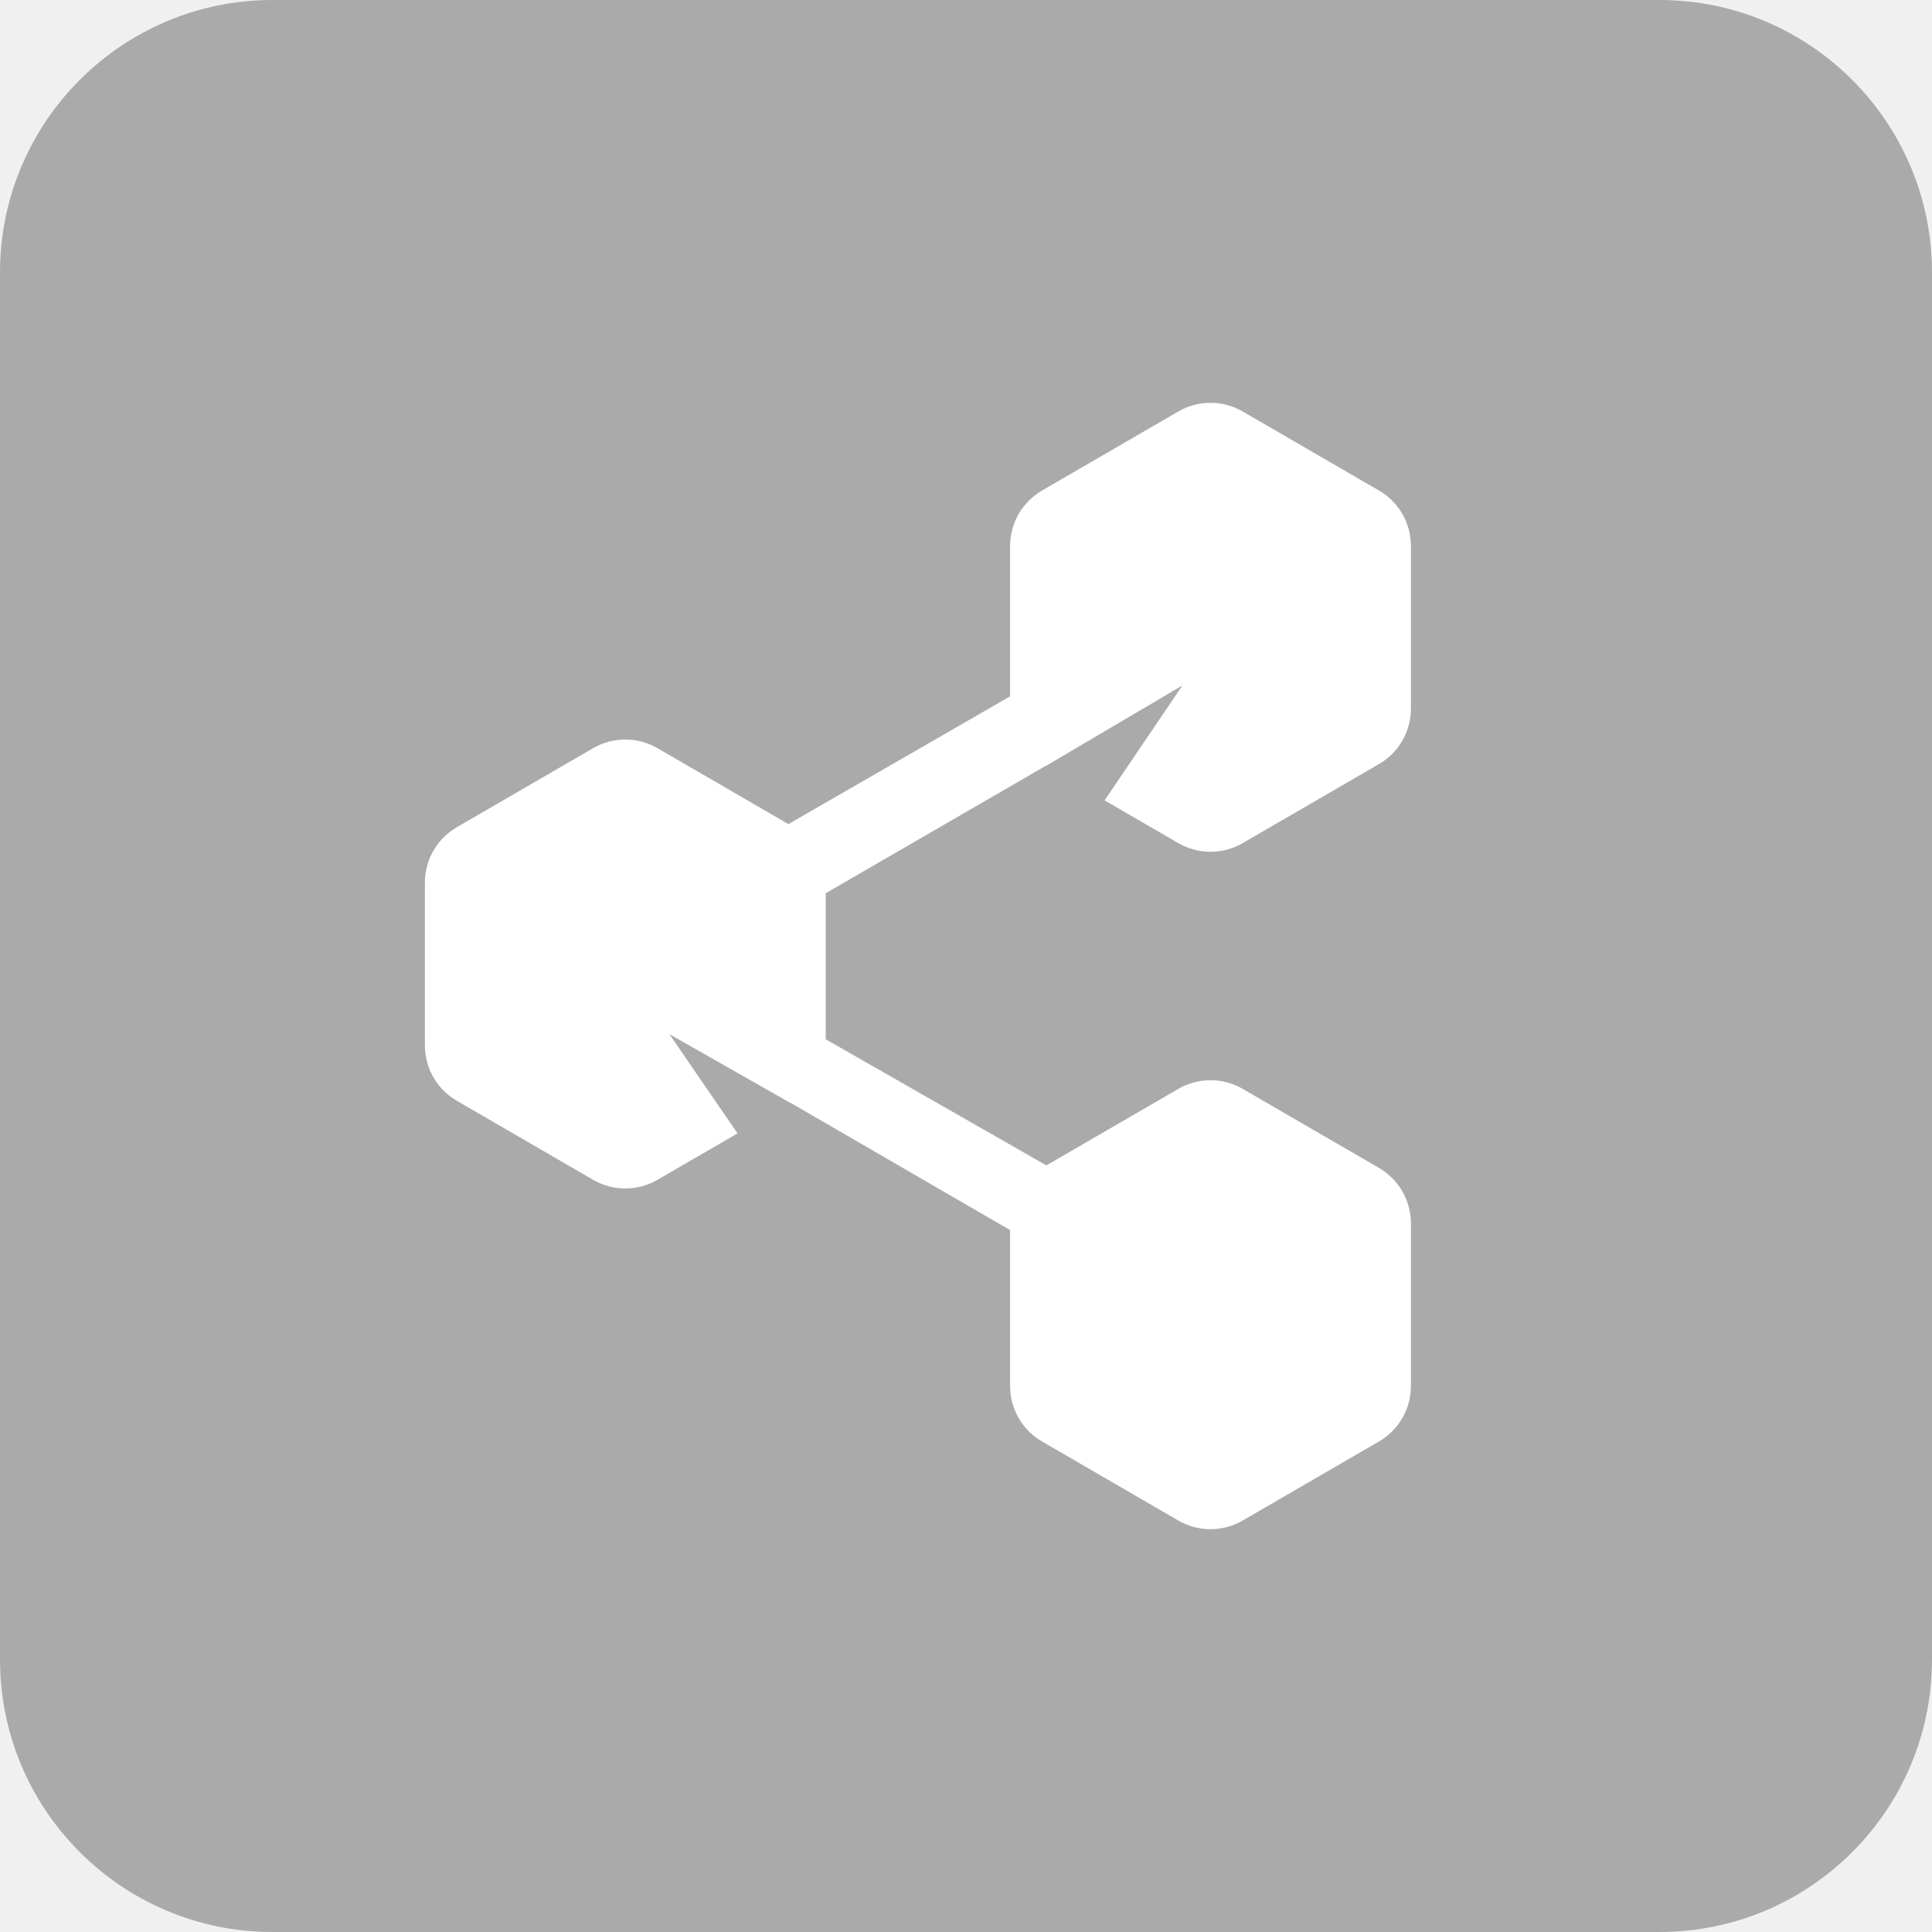
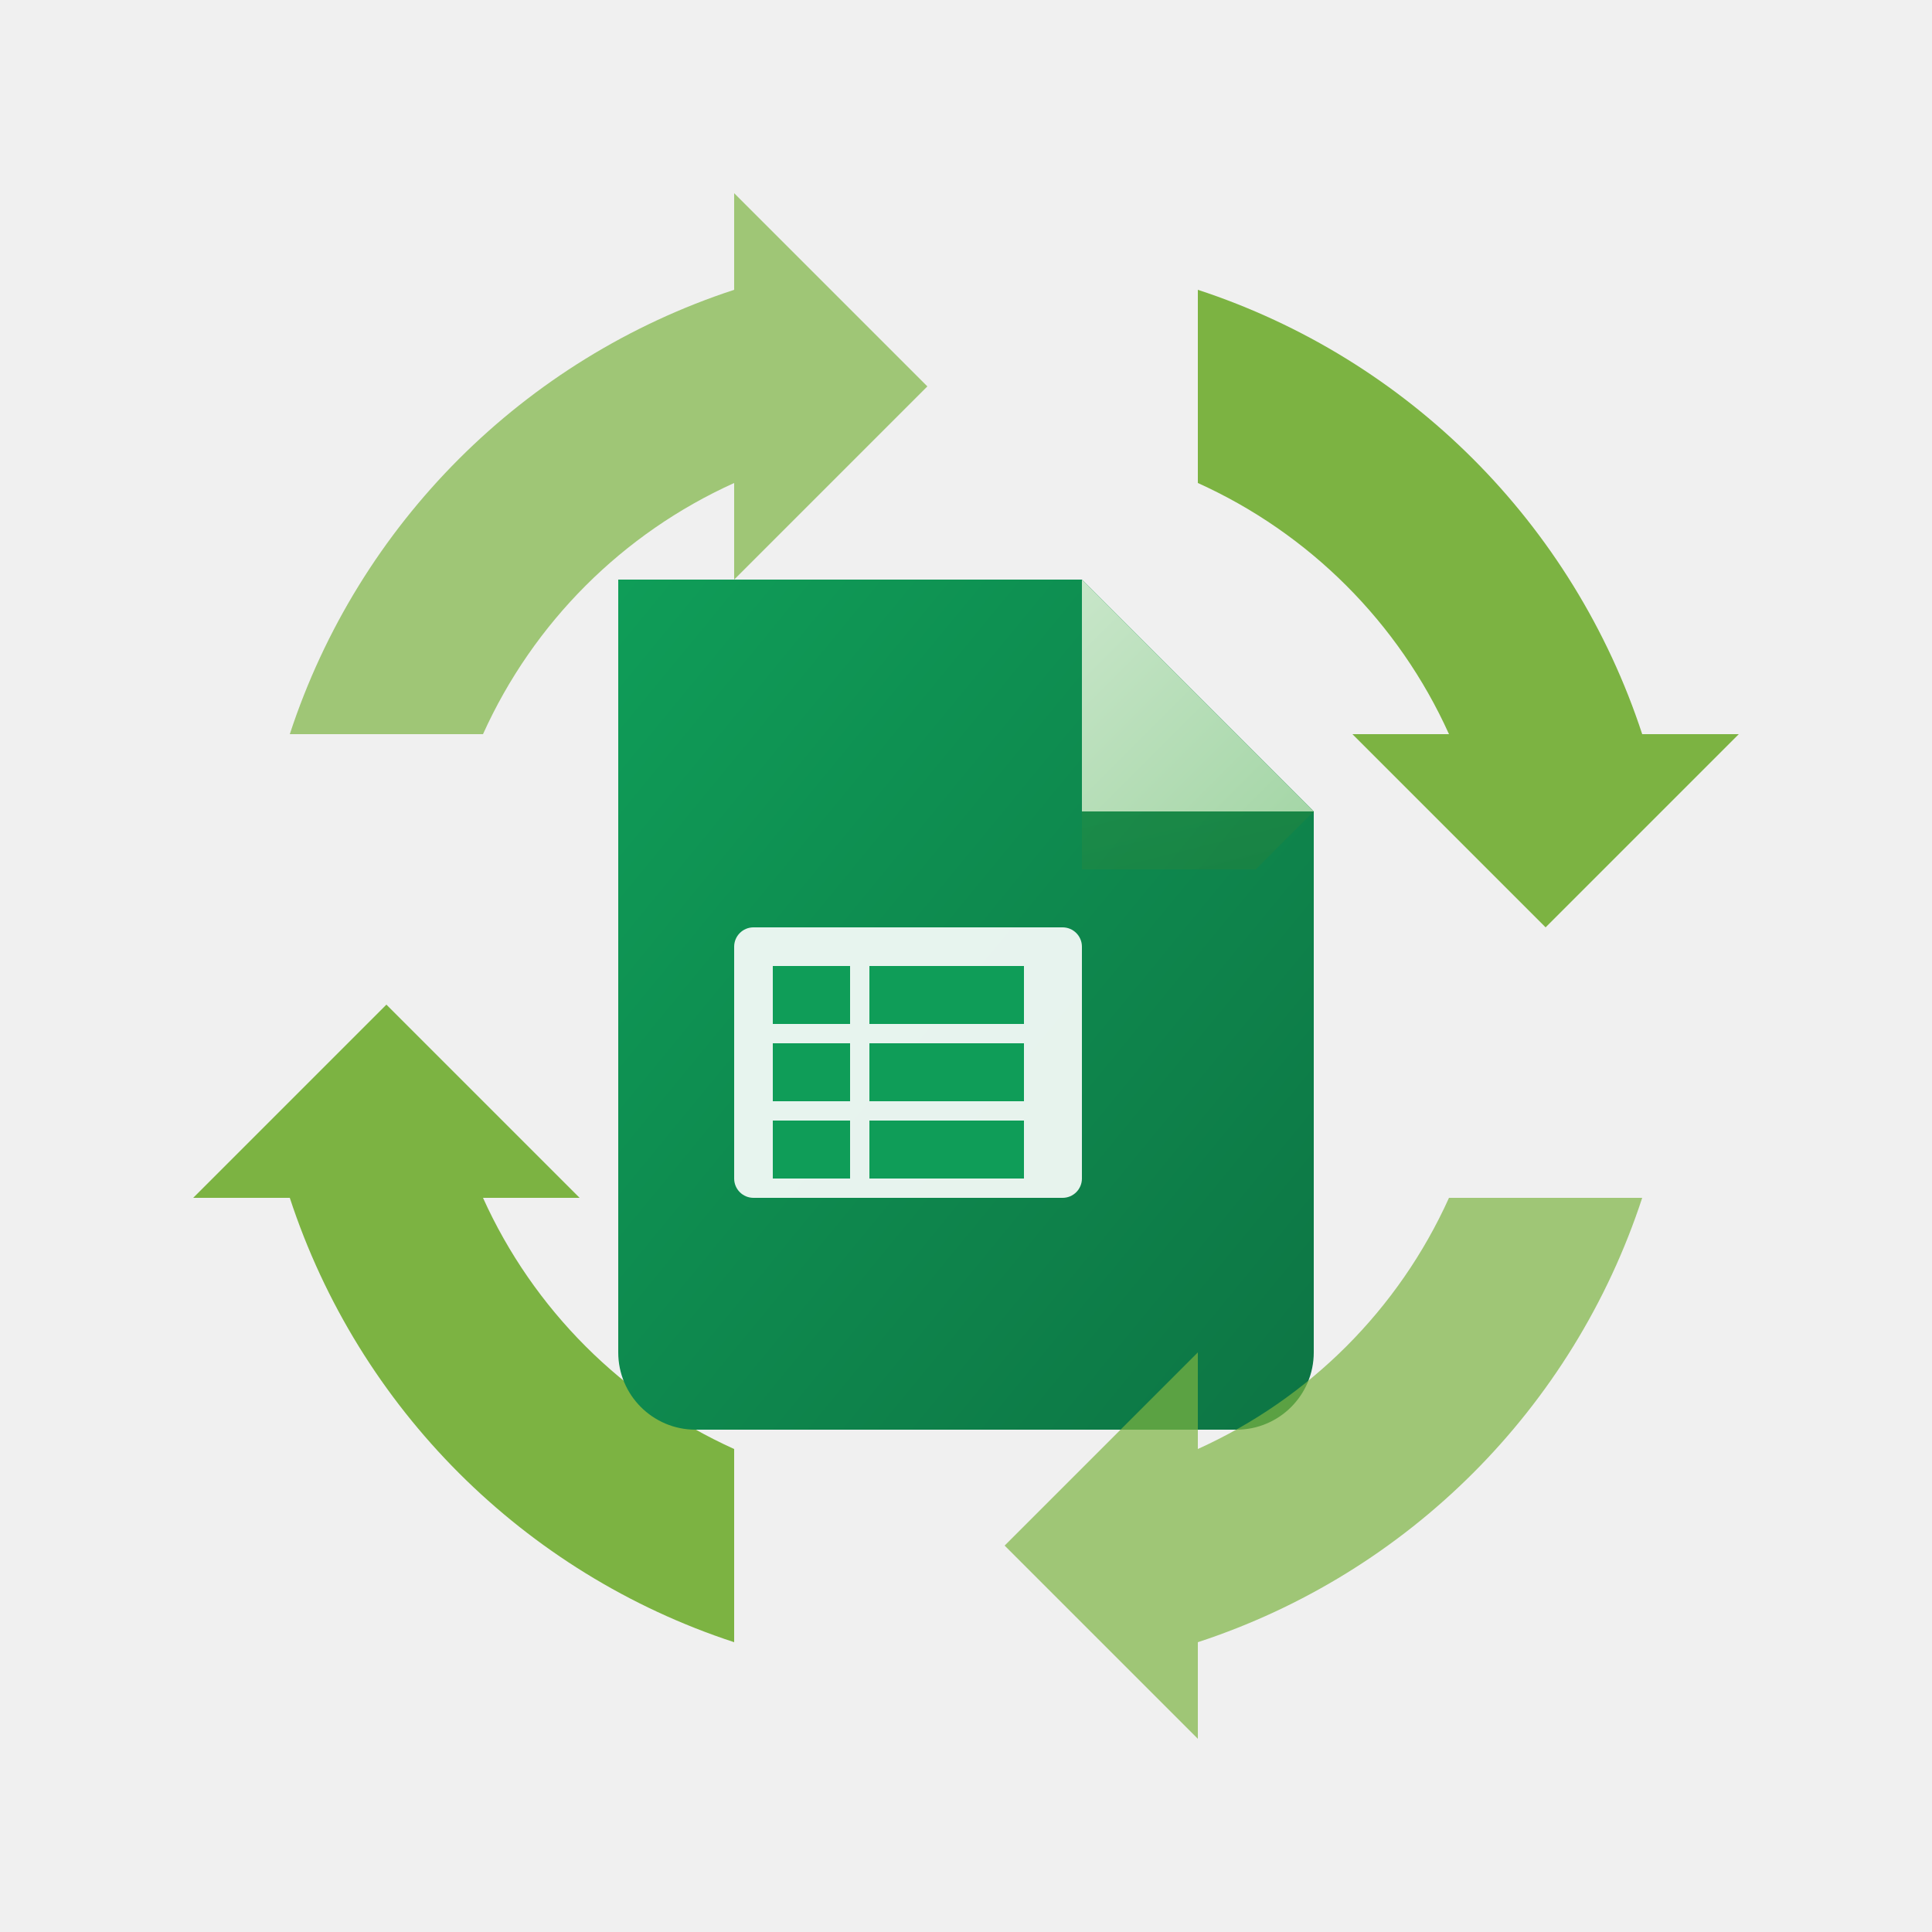
- <svg xmlns="http://www.w3.org/2000/svg" width="241" height="241" viewBox="0 0 241 241" fill="none">
-   <rect width="241" height="241" rx="34" fill="#AAAAAA" />
-   <path d="M102 112L130.5 95.5L127.5 86L98 103L102 112Z" fill="white" />
-   <path d="M133 157.5L98.5 137.5L101 128.5L136 148.5L133 157.5Z" fill="white" />
-   <path d="M172.014 179.812L155.014 189.672C152.532 191.112 149.468 191.112 146.986 189.672L129.986 179.812C127.519 178.381 126 175.744 126 172.892V152.608C126 149.756 127.519 147.119 129.986 145.688L146.986 135.828C149.468 134.388 152.532 134.388 155.014 135.828L172.014 145.688C174.481 147.119 176 149.756 176 152.608V172.892C176 175.744 174.481 178.381 172.014 179.812Z" fill="white" />
-   <path d="M103 110.108V130.392C103 133.244 101.481 135.881 99.014 137.312L98.57 137.57L83.5 129L92 141.38L82.014 147.172C79.532 148.612 76.468 148.612 73.986 147.172L56.986 137.312C54.519 135.881 53 133.244 53 130.392V110.108C53 107.256 54.519 104.619 56.986 103.188L73.986 93.328C76.468 91.888 79.532 91.888 82.014 93.328L99.014 103.188C101.481 104.619 103 107.256 103 110.108Z" fill="white" />
-   <path d="M172.014 95.312L155.014 105.172C152.532 106.612 149.468 106.612 146.986 105.172L137.789 99.838L147.5 85.5L130.425 95.567L129.986 95.312C127.519 93.881 126 91.244 126 88.392V68.108C126 65.256 127.519 62.619 129.986 61.188L146.986 51.328C149.468 49.888 152.532 49.888 155.014 51.328L172.014 61.188C174.481 62.619 176 65.256 176 68.108V88.392C176 91.244 174.481 93.881 172.014 95.312Z" fill="white" />
+ <svg xmlns="http://www.w3.org/2000/svg" width="100" height="100" viewBox="0 0 100 100">
+   <defs>
+     <linearGradient id="sheetsGradient" x1="0%" y1="0%" x2="100%" y2="100%">
+       <stop offset="0%" style="stop-color:#0F9D58;stop-opacity:1" />
+       <stop offset="100%" style="stop-color:#0D7544;stop-opacity:1" />
+     </linearGradient>
+     <linearGradient id="cornerGradient" x1="0%" y1="0%" x2="100%" y2="100%">
+       <stop offset="0%" style="stop-color:#C8E6C9;stop-opacity:1" />
+       <stop offset="100%" style="stop-color:#A5D6A7;stop-opacity:1" />
+     </linearGradient>
+     <linearGradient id="shadowGradient" x1="0%" y1="0%" x2="100%" y2="100%">
+       <stop offset="0%" style="stop-color:#388E3C;stop-opacity:1" />
+       <stop offset="100%" style="stop-color:#2E7D32;stop-opacity:1" />
+     </linearGradient>
+   </defs>
+   <g transform="translate(50,50)">
+     <path d="M 12,-35 A 36,36 0 0,1 35,-12 L 40,-12 L 30,-2 L 20,-12 L 25,-12 A 26,26 0 0,0 12,-25 Z" fill="#7CB342" />
+     <path d="M -12,35 A 36,36 0 0,1 -35,12 L -40,12 L -30,2 L -20,12 L -25,12 A 26,26 0 0,0 -12,25 Z" fill="#7CB342" />
+   </g>
+   <g transform="translate(50,50)">
+     <path d="M -18,-20 L -18,20 A 4,4 0 0,0 -14,24 L 14,24 A 4,4 0 0,0 18,20 L 18,-8 L 6,-20 Z" fill="url(#sheetsGradient)" />
+     <path d="M 6,-20 L 18,-8 L 6,-8 Z" fill="url(#cornerGradient)" />
+     <path d="M 6,-8 L 18,-8 L 15,-5 L 6,-5 Z" fill="url(#shadowGradient)" opacity="0.3" />
+     <rect x="-12" y="-2" width="18" height="14" rx="1" ry="1" fill="white" opacity="0.9" />
+     <rect x="-10" y="0" width="4" height="3" fill="#0F9D58" />
+     <rect x="-5" y="0" width="8" height="3" fill="#0F9D58" />
+     <rect x="-10" y="4" width="4" height="3" fill="#0F9D58" />
+     <rect x="-5" y="4" width="8" height="3" fill="#0F9D58" />
+     <rect x="-10" y="8" width="4" height="3" fill="#0F9D58" />
+     <rect x="-5" y="8" width="8" height="3" fill="#0F9D58" />
+   </g>
+   <g transform="translate(50,50)">
+     <path d="M 35,12 A 36,36 0 0,1 12,35 L 12,40 L 2,30 L 12,20 L 12,25 A 26,26 0 0,0 25,12 Z" fill="#7CB342" opacity="0.7" />
+     <path d="M -35,-12 A 36,36 0 0,1 -12,-35 L -12,-40 L -2,-30 L -12,-20 L -12,-25 A 26,26 0 0,0 -25,-12 Z" fill="#7CB342" opacity="0.7" />
+   </g>
</svg>
